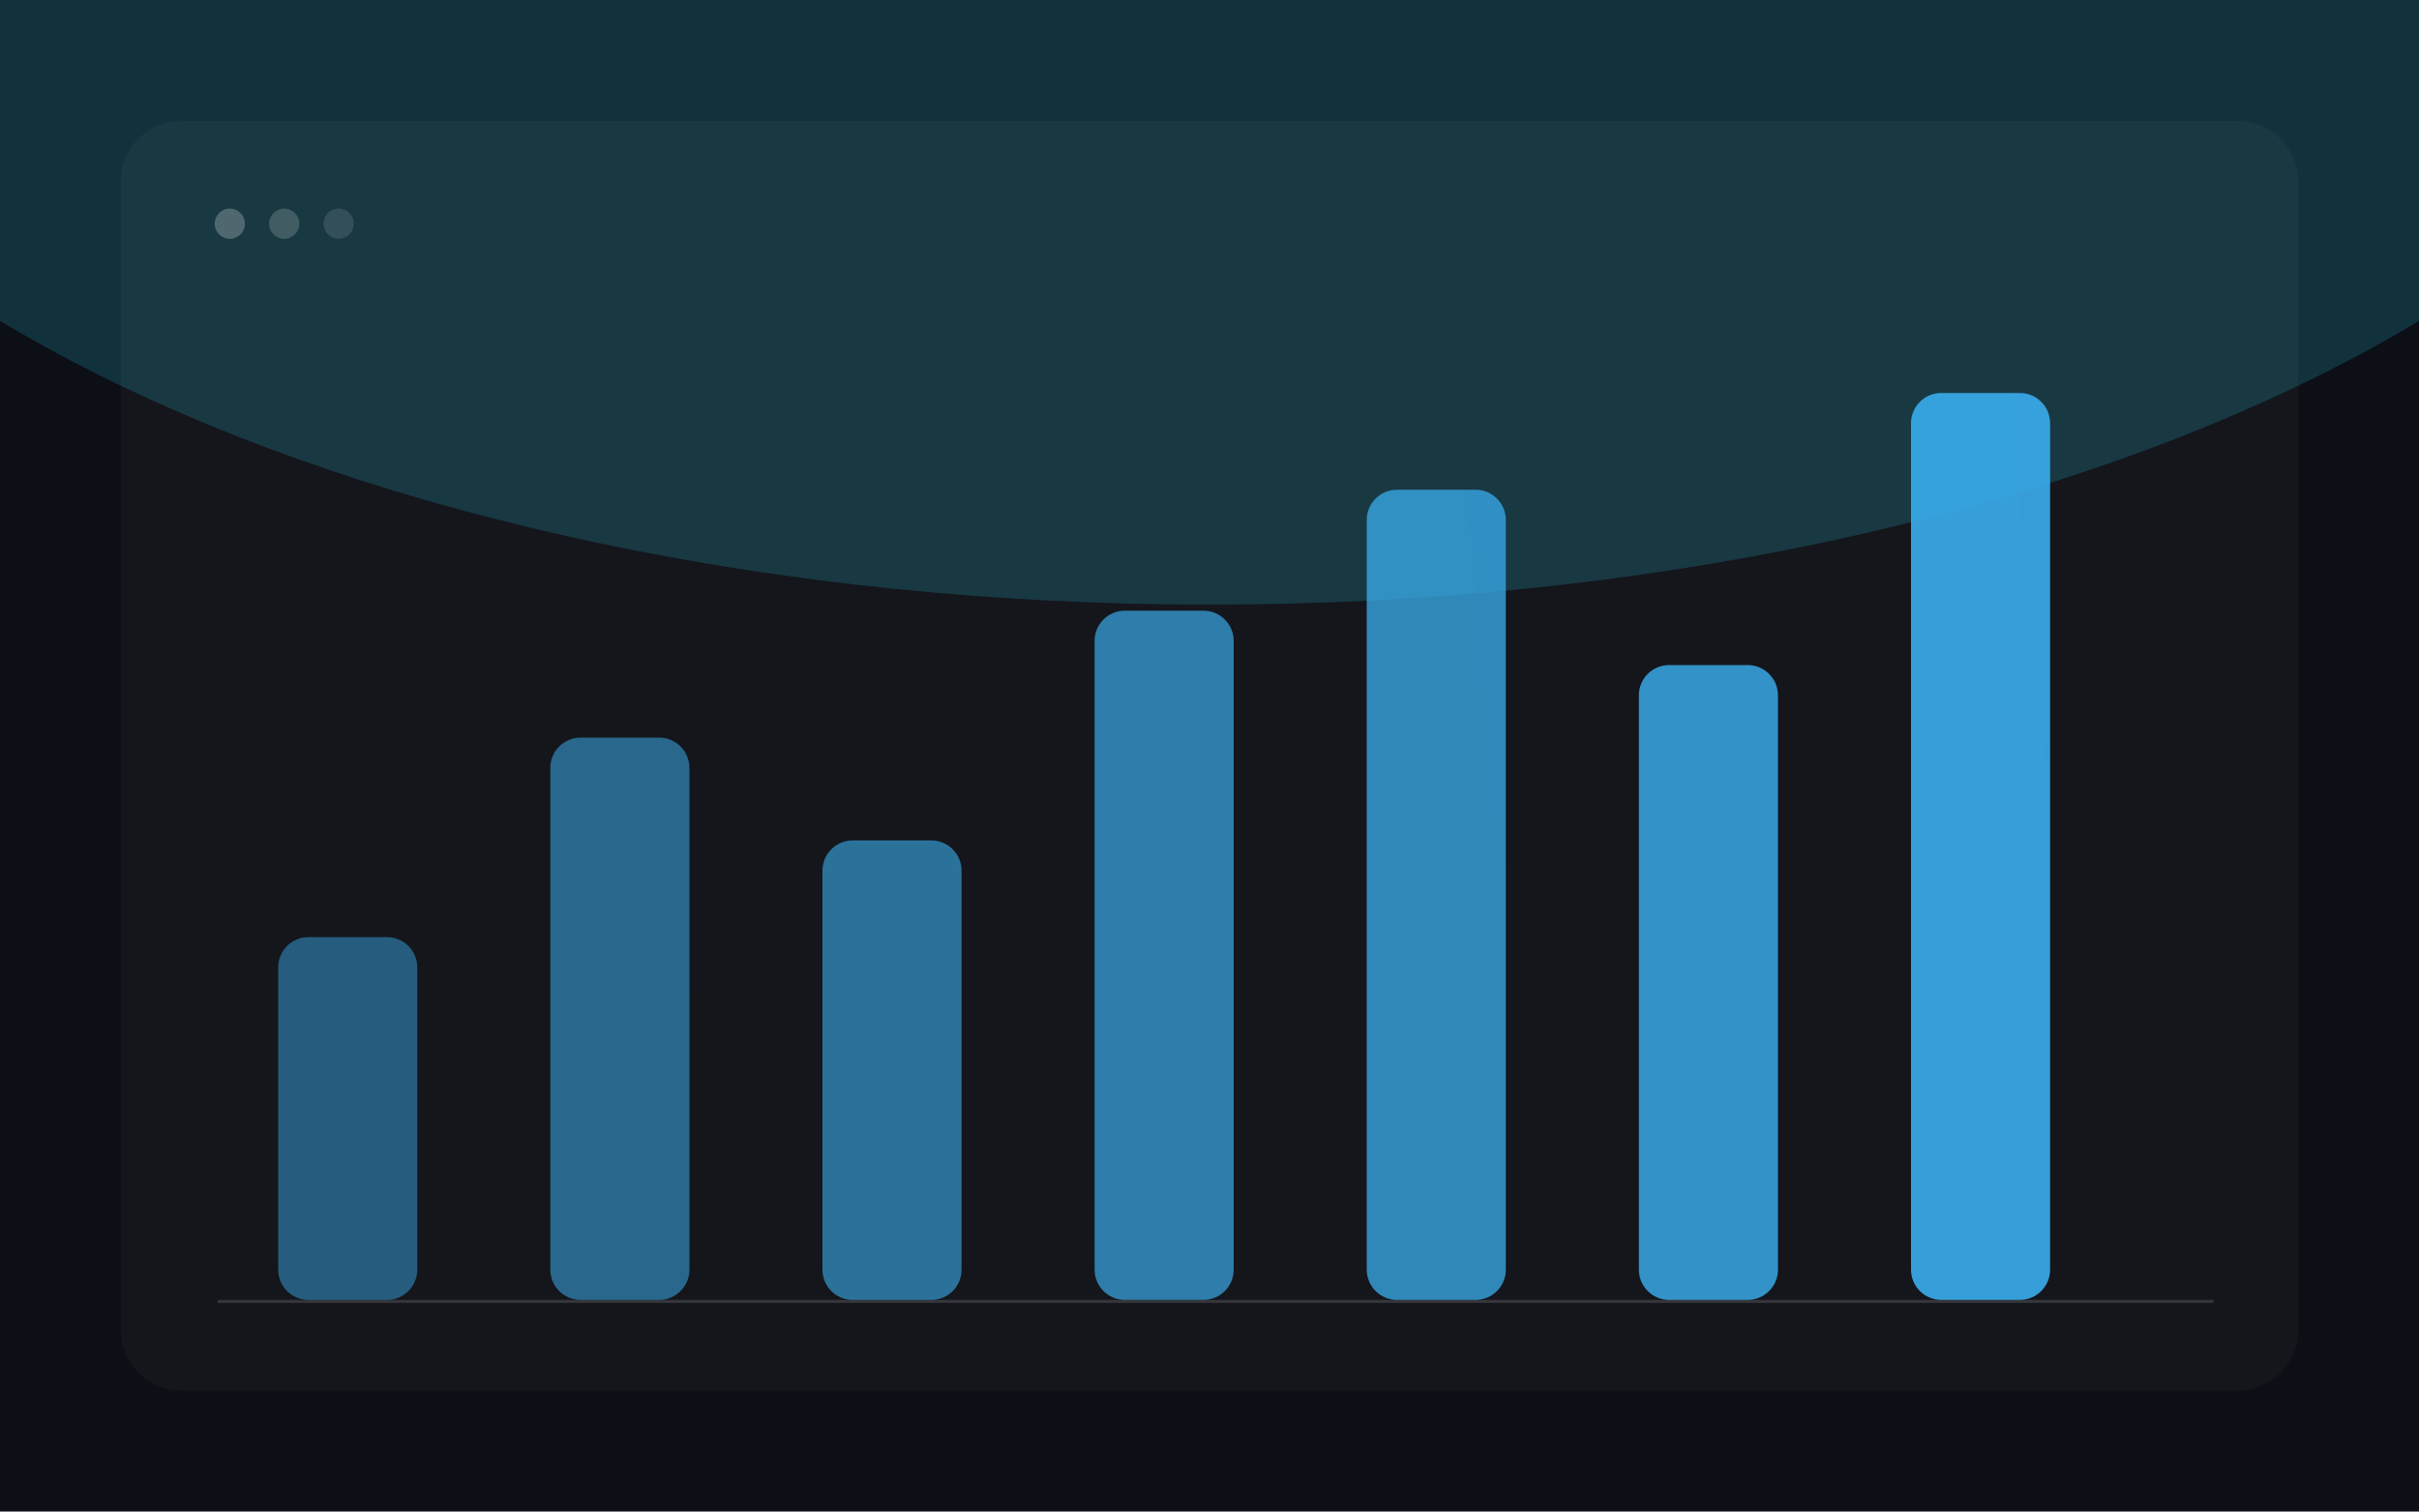
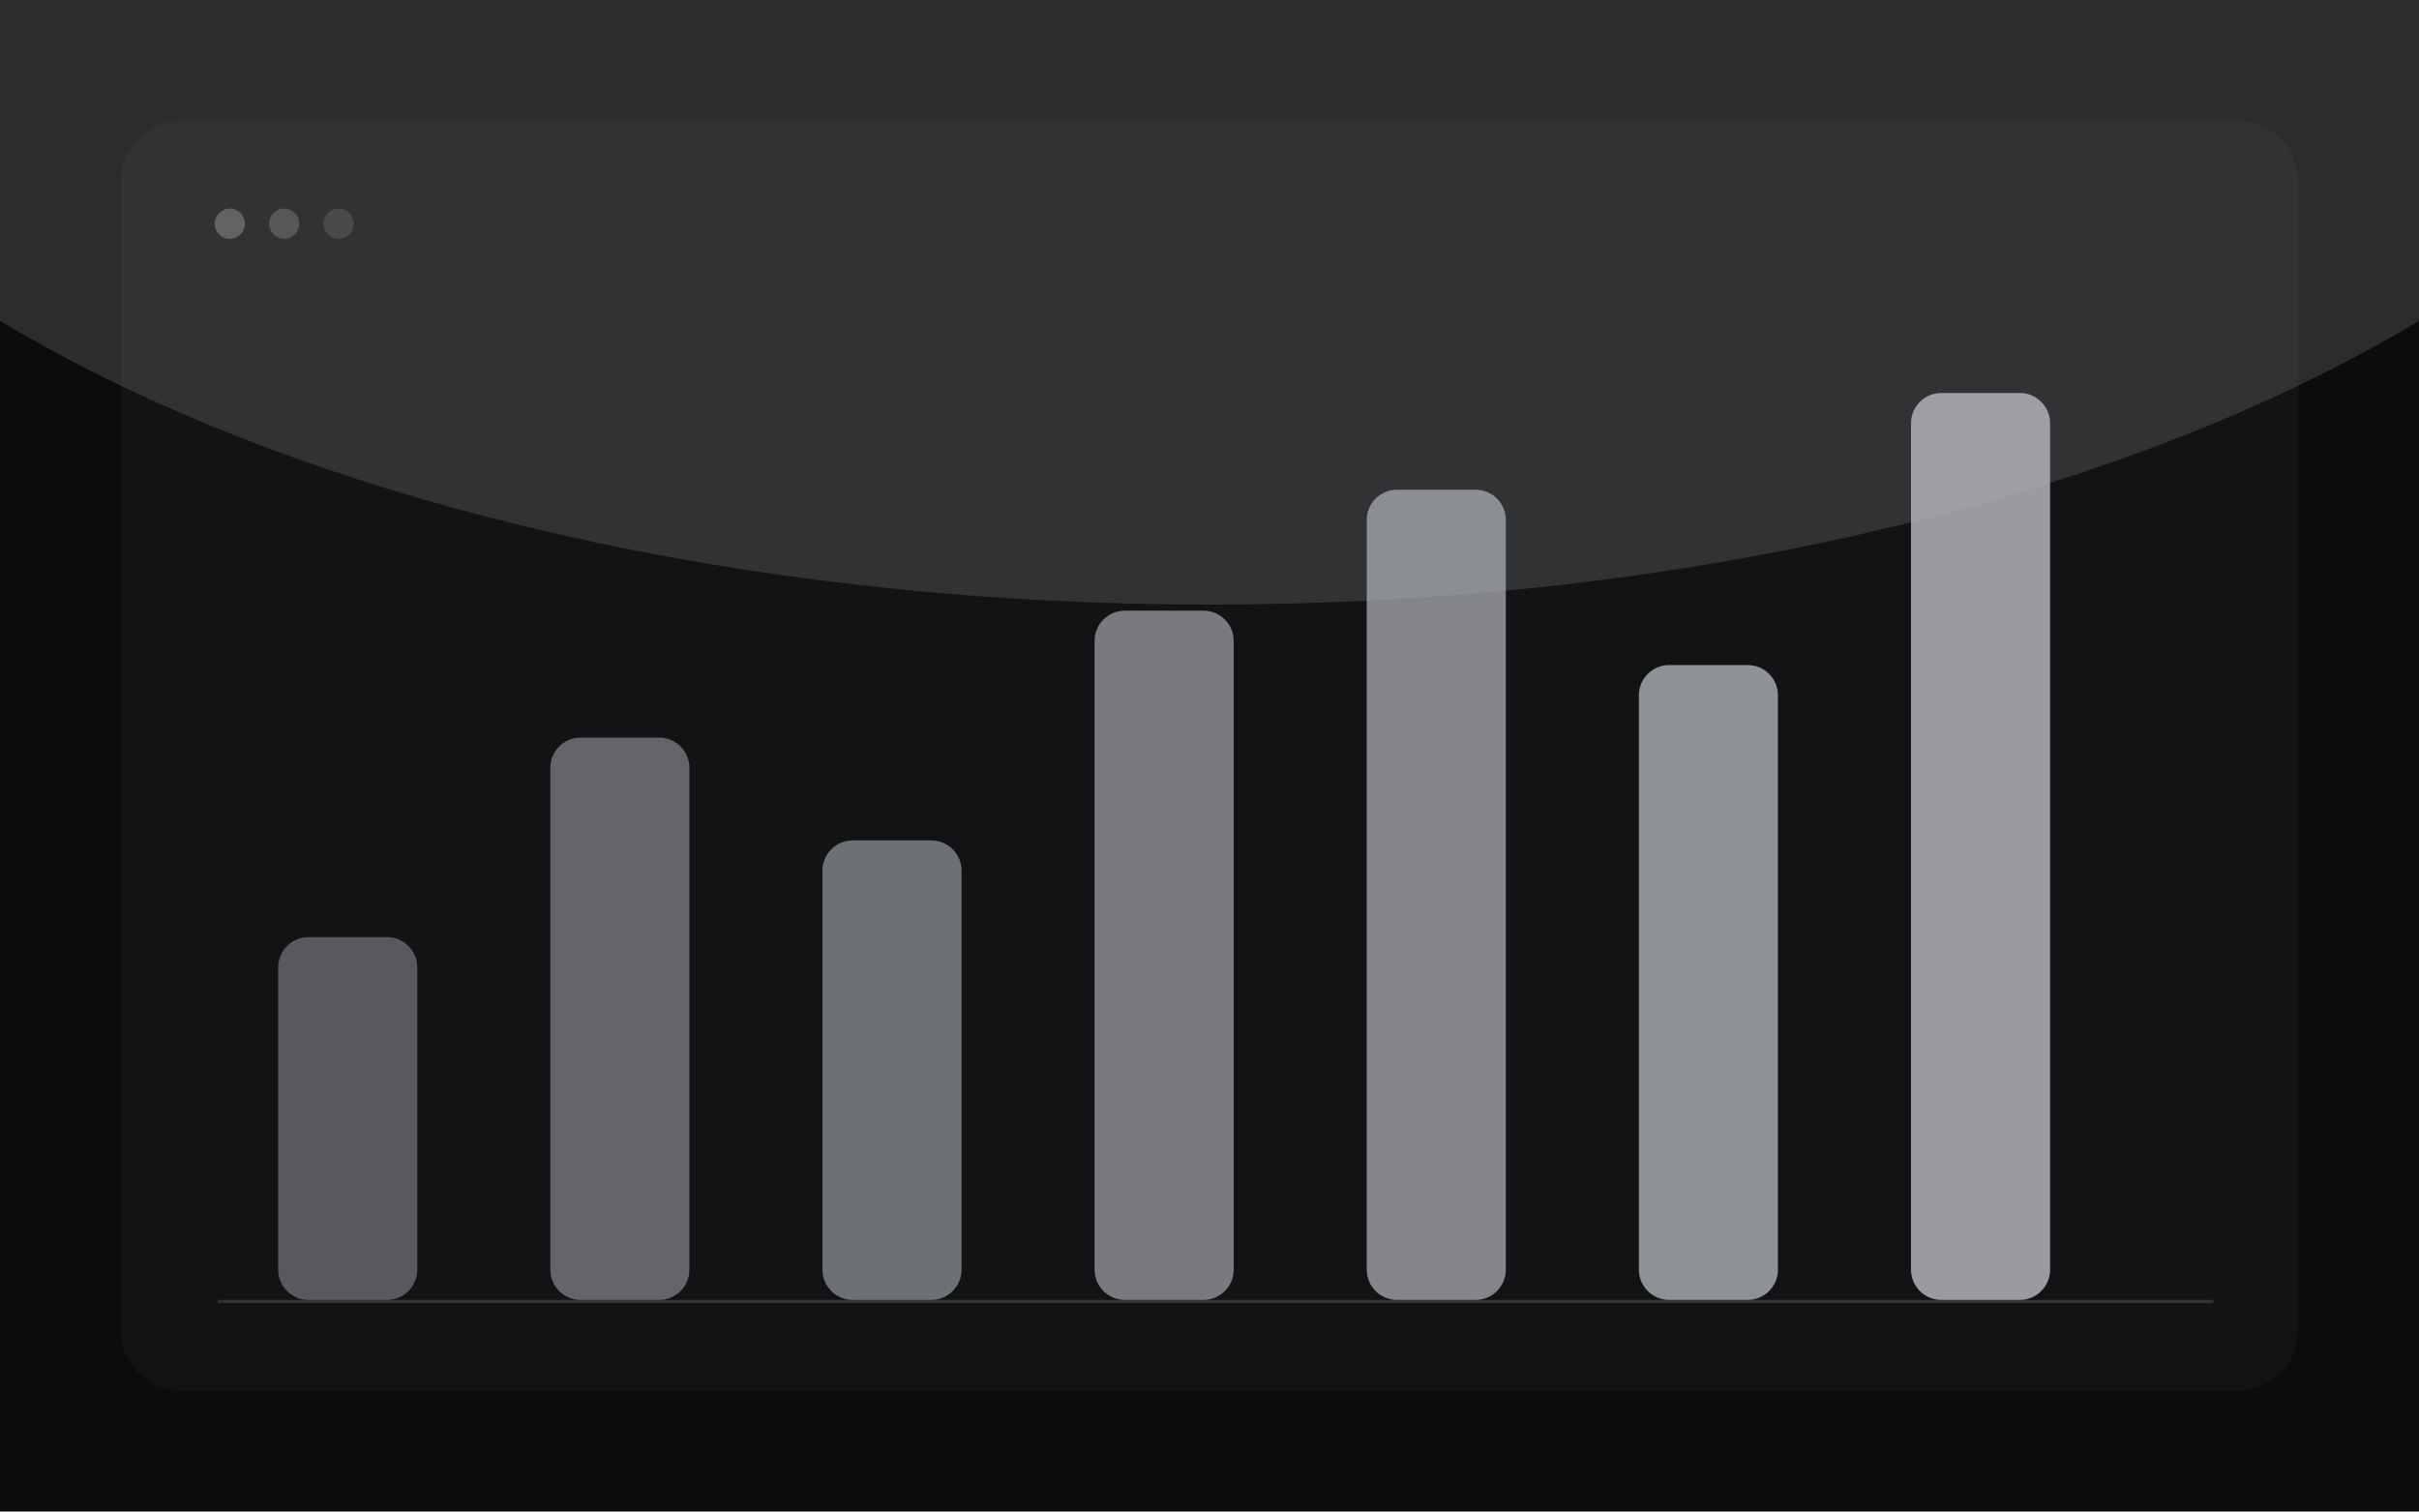
<svg xmlns="http://www.w3.org/2000/svg" viewBox="0 0 800 500" width="800" height="500" role="img">
  <defs>
    <linearGradient id="g" x1="0" y1="500" x2="800" y2="0">
-       <stop offset="0" stop-color="#22d3ee" />
-       <stop offset="1" stop-color="#7c5cff" />
+       <stop offset="0" stop-color="#b9bcc2" />
+       <stop offset="1" stop-color="#8e9298" />
    </linearGradient>
    <linearGradient id="bg" x1="0" y1="0" x2="800" y2="500">
-       <stop offset="0" stop-color="#0d0f16" />
-       <stop offset="1" stop-color="#141827" />
+       <stop offset="0" stop-color="#0b0c0e" />
+       <stop offset="1" stop-color="#16181c" />
    </linearGradient>
  </defs>
  <rect width="800" height="500" fill="url(#bg)" />
-   <ellipse cx="400" cy="-60" rx="520" ry="260" fill="#22d3ee" opacity="0.18" />
+   <ellipse cx="400" cy="-60" rx="520" ry="260" fill="#b9bcc2" opacity="0.18" />
  <rect x="40" y="40" width="720" height="420" rx="20" fill="#ffffff" opacity="0.03" stroke="#ffffff" stroke-opacity="0.09" />
  <circle cx="76" cy="74" r="5" fill="#ffffff" opacity="0.24" />
  <circle cx="94" cy="74" r="5" fill="#ffffff" opacity="0.18" />
  <circle cx="112" cy="74" r="5" fill="#ffffff" opacity="0.12" />
  <rect x="92" y="310" width="46" height="120" rx="10" fill="url(#g)" opacity="0.45" />
  <rect x="182" y="244" width="46" height="186" rx="10" fill="url(#g)" opacity="0.52" />
  <rect x="272" y="278" width="46" height="152" rx="10" fill="url(#g)" opacity="0.59" />
  <rect x="362" y="202" width="46" height="228" rx="10" fill="url(#g)" opacity="0.66" />
  <rect x="452" y="162" width="46" height="268" rx="10" fill="url(#g)" opacity="0.73" />
  <rect x="542" y="220" width="46" height="210" rx="10" fill="url(#g)" opacity="0.80" />
  <rect x="632" y="130" width="46" height="300" rx="10" fill="url(#g)" opacity="0.87" />
  <rect x="72" y="430" width="660" height="1" fill="#ffffff" opacity="0.14" />
</svg>
